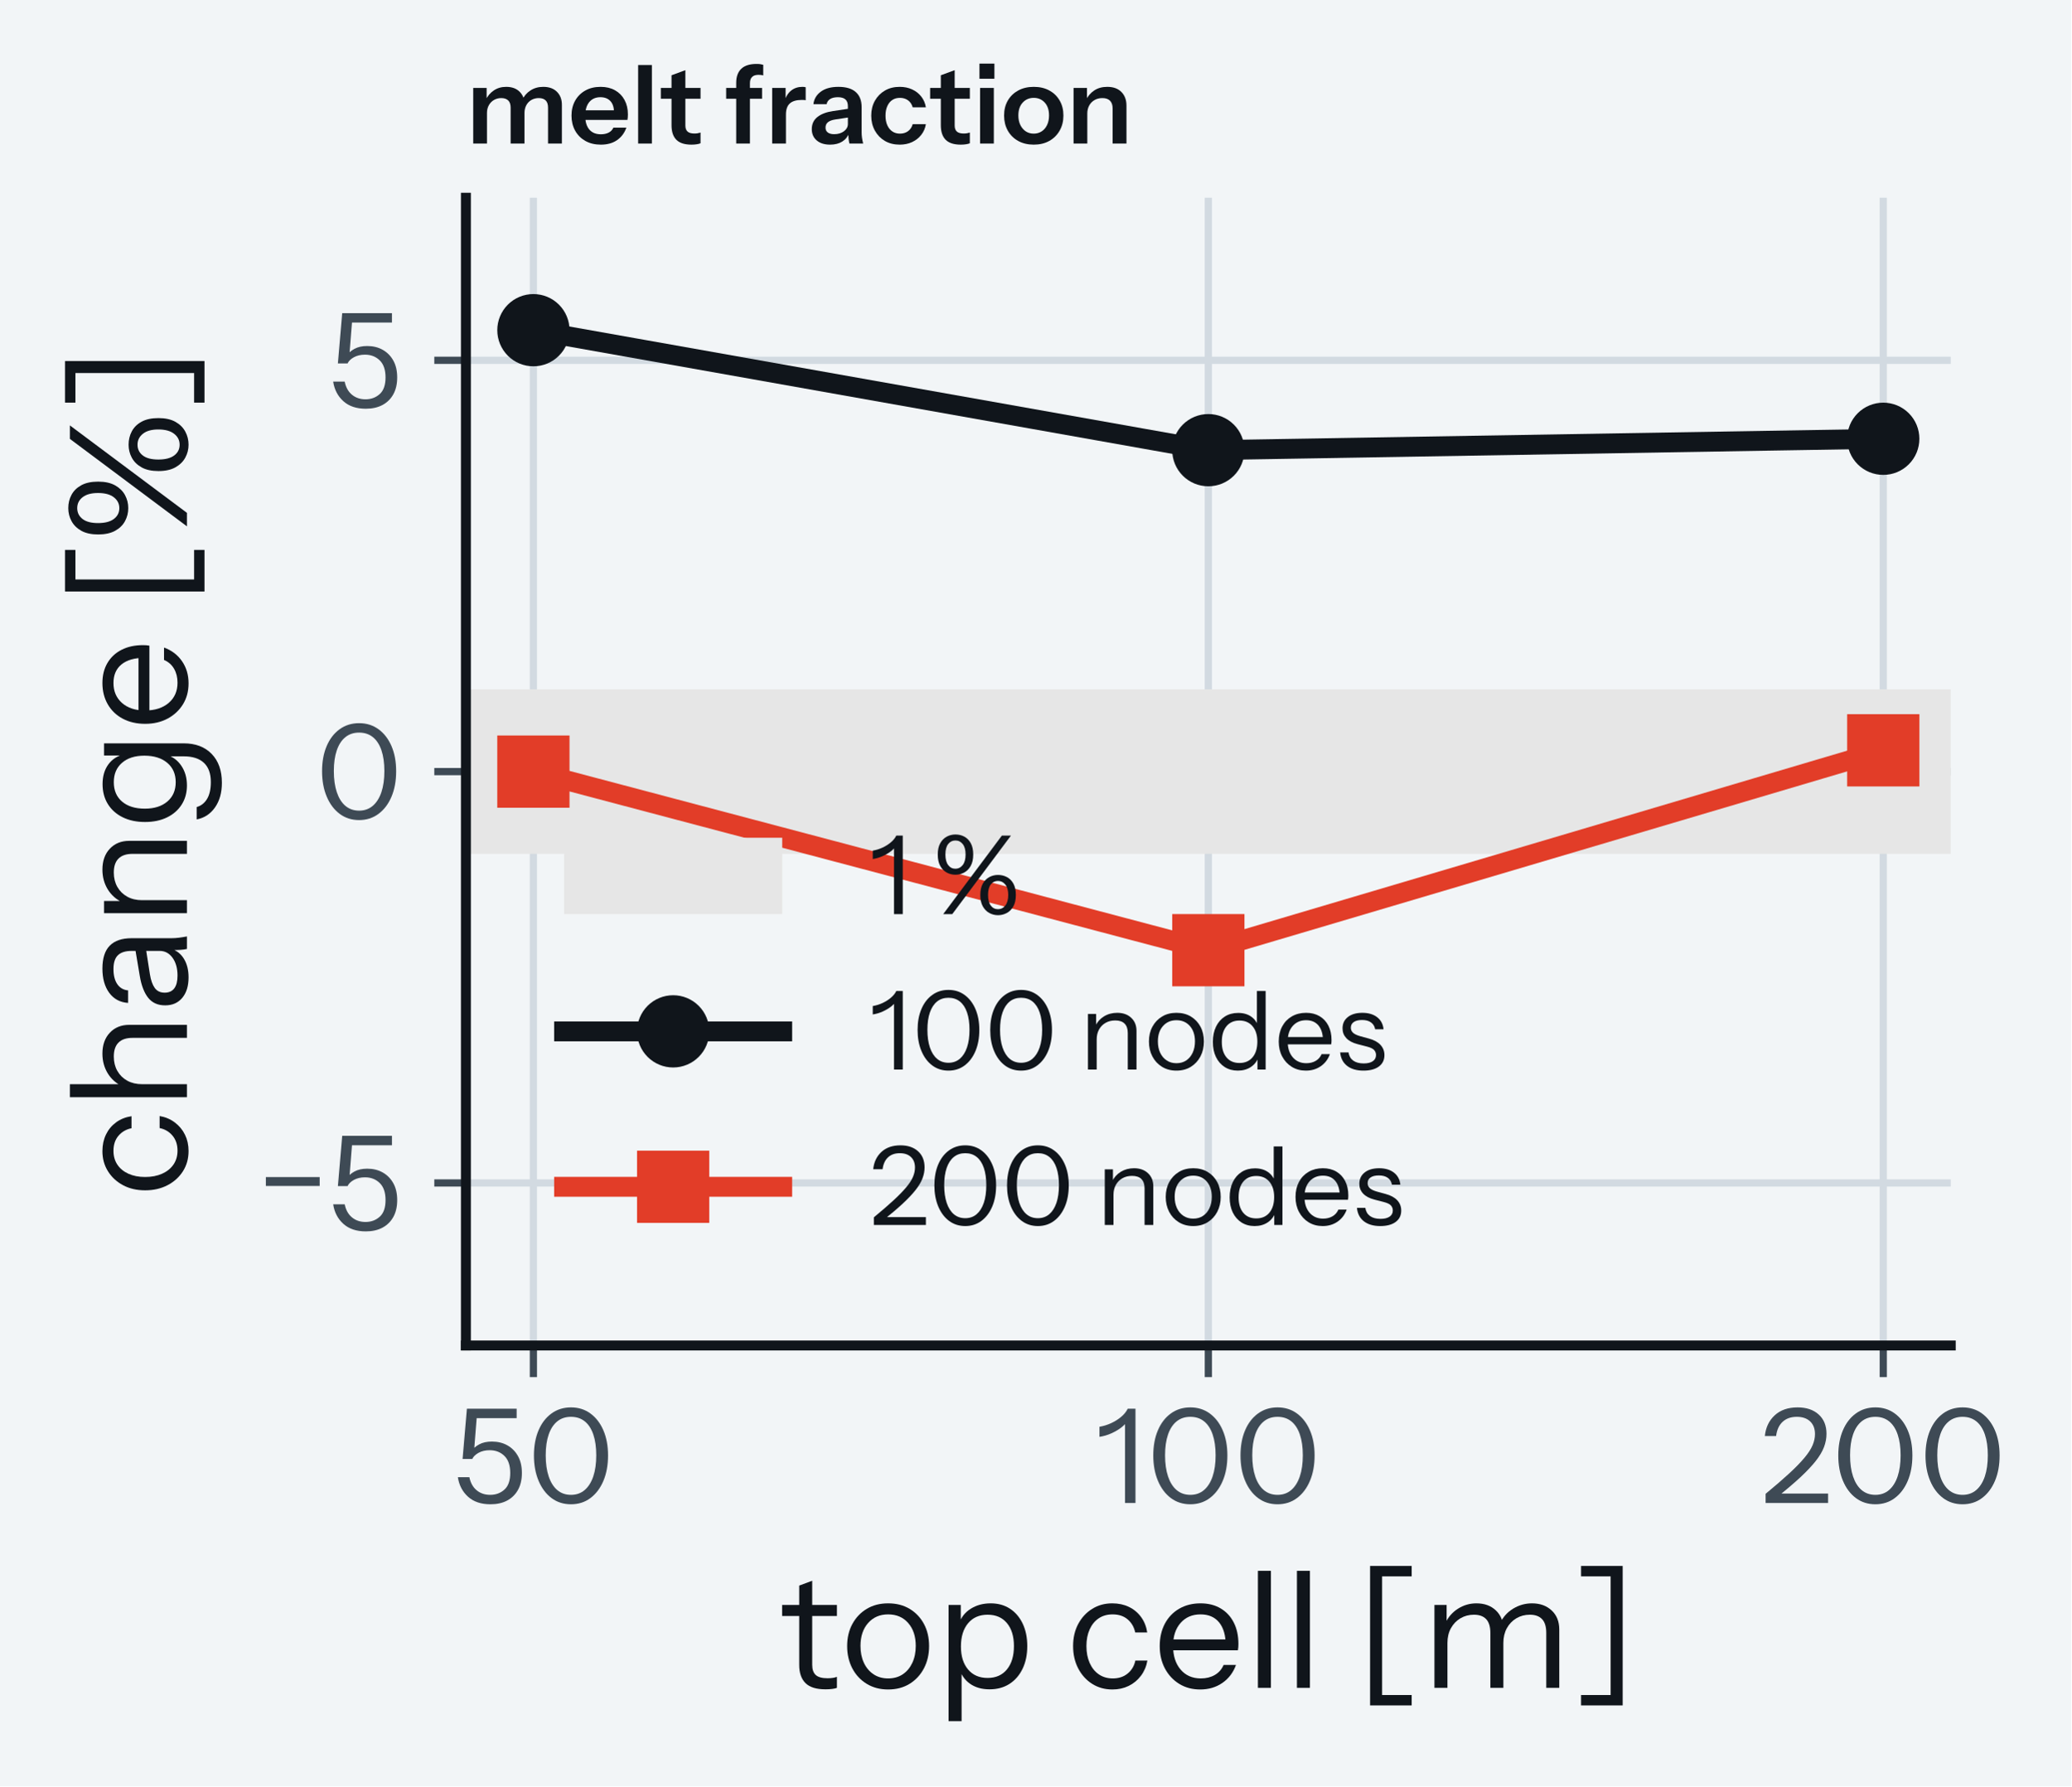
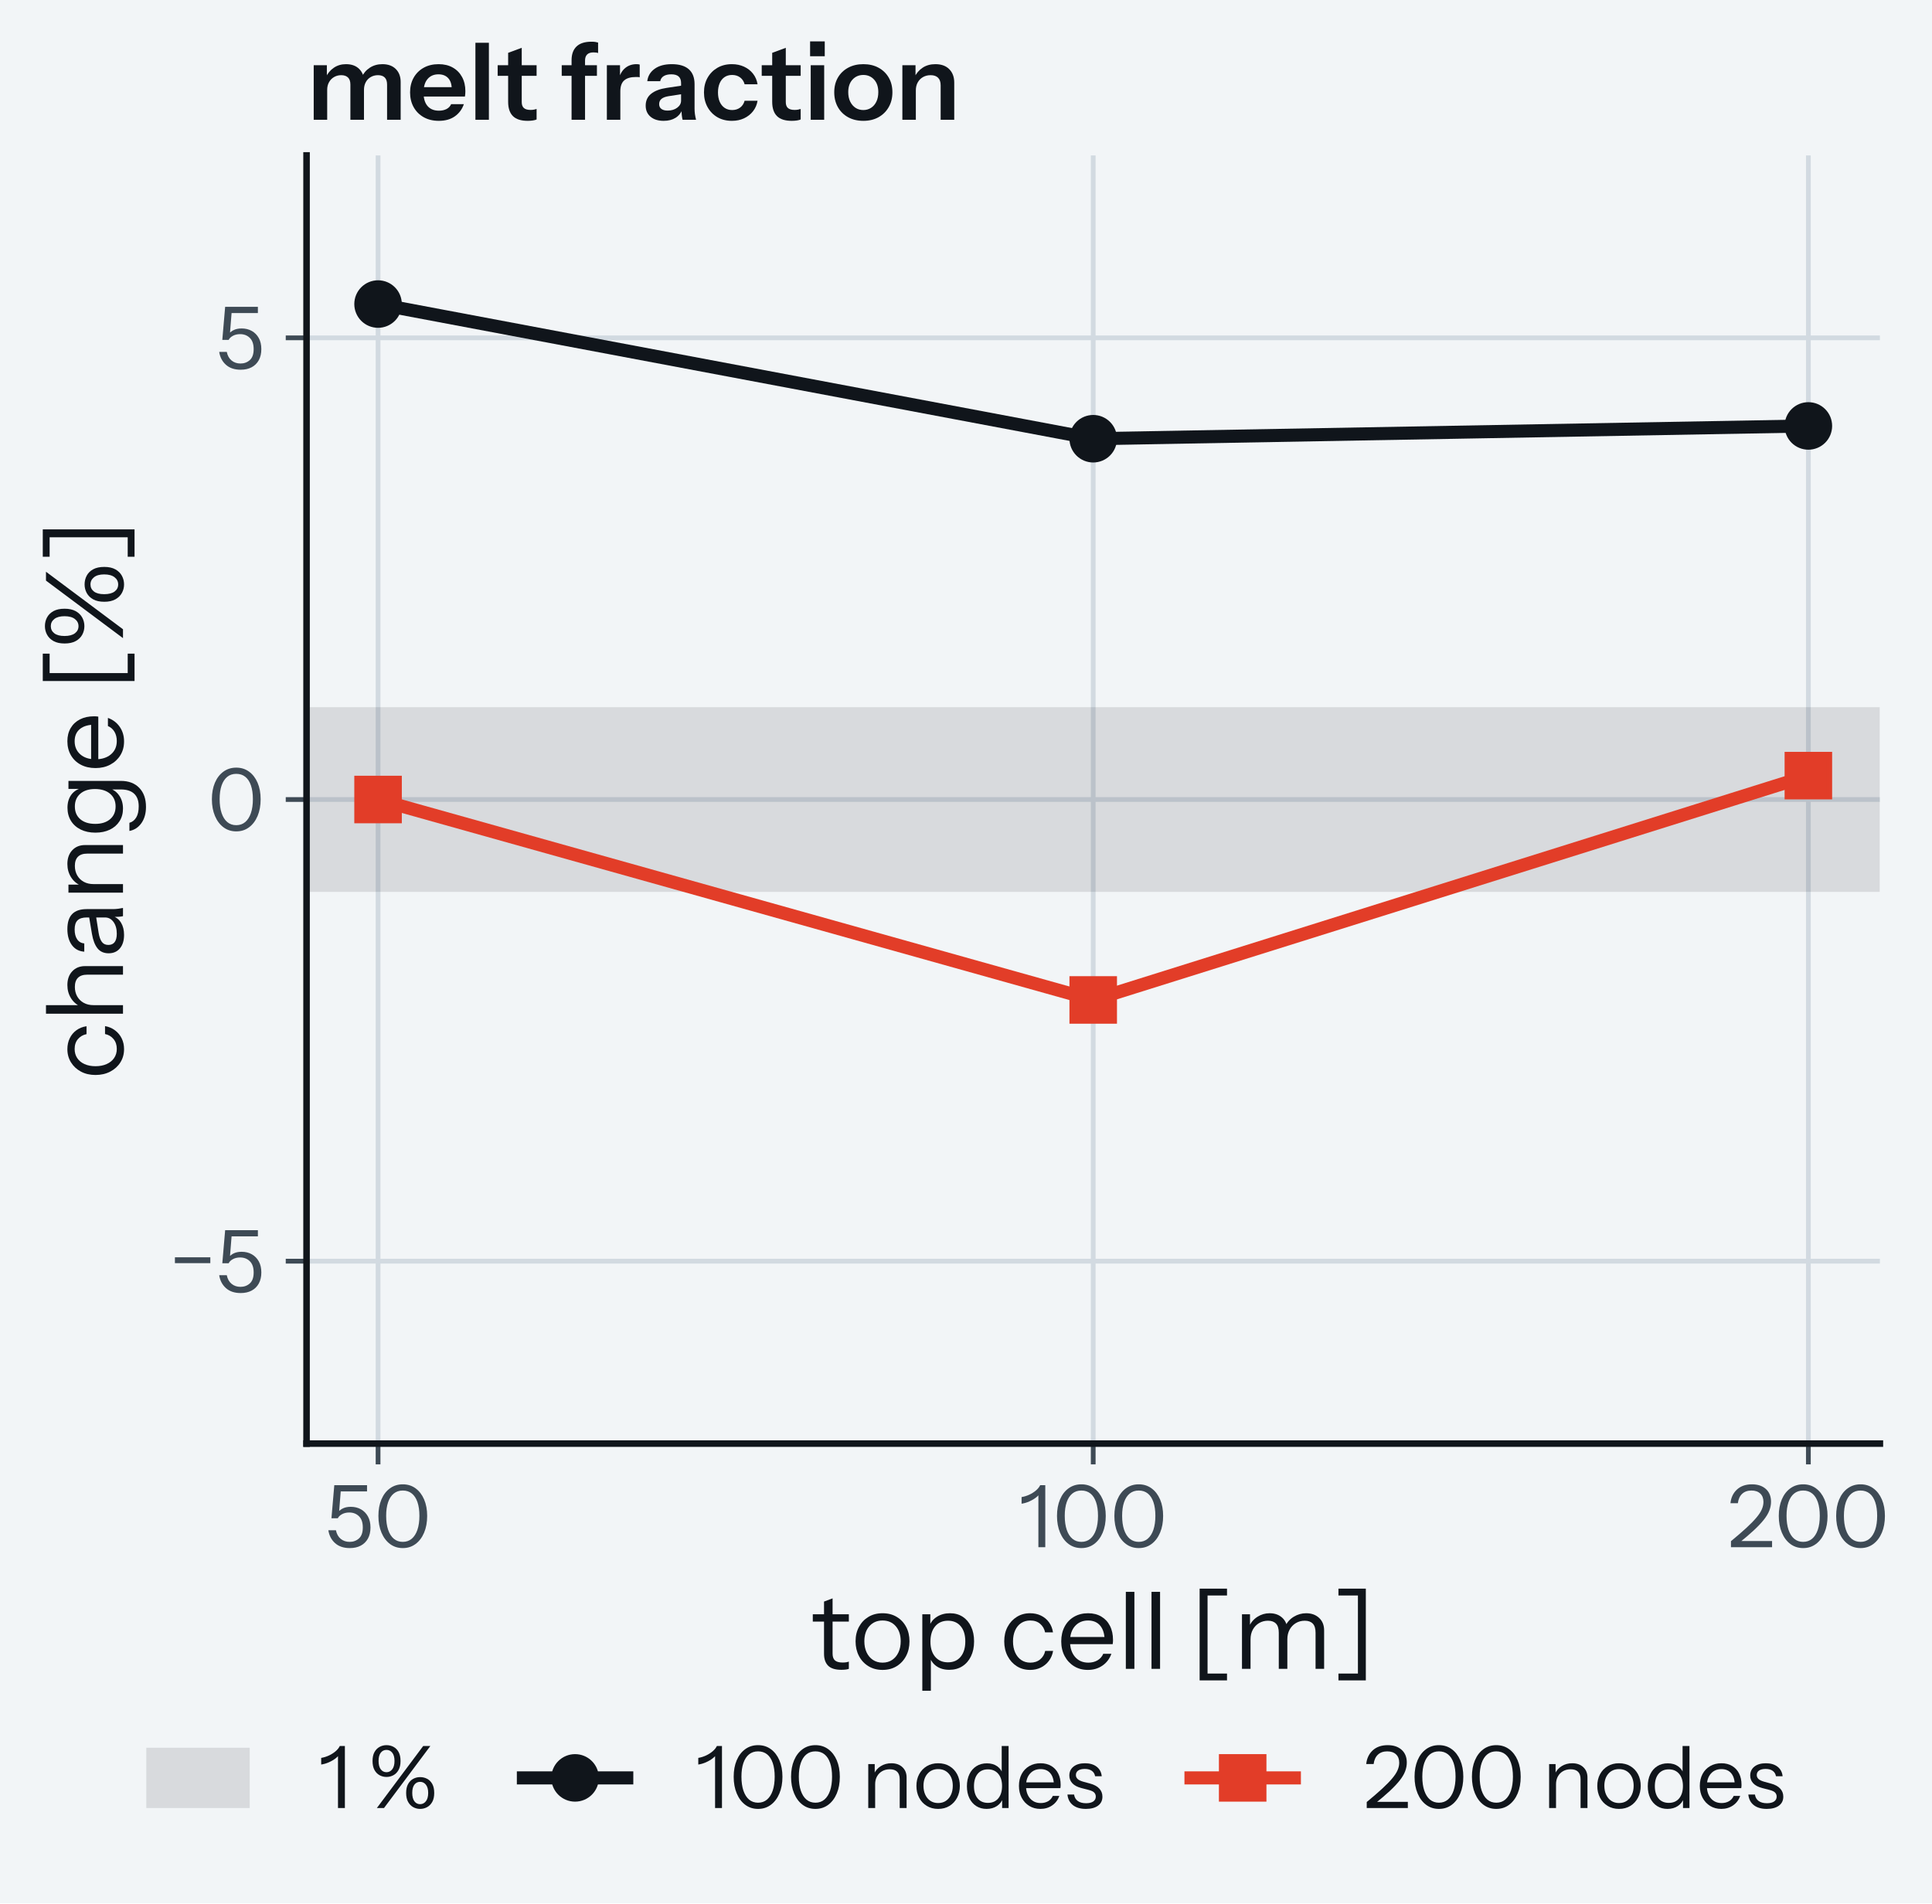
- <svg xmlns="http://www.w3.org/2000/svg" xmlns:xlink="http://www.w3.org/1999/xlink" width="229.352pt" height="197.797pt" viewBox="0 0 229.352 197.797" version="1.1">
+ <svg xmlns="http://www.w3.org/2000/svg" xmlns:xlink="http://www.w3.org/1999/xlink" width="325.161pt" height="320.35pt" viewBox="0 0 325.161 320.35" version="1.1">
  <defs>
    <style type="text/css">*{stroke-linejoin: round; stroke-linecap: butt}</style>
  </defs>
  <g id="figure_1">
    <g id="patch_1">
-       <path d="M 0 197.797  L 229.352 197.797  L 229.352 0  L 0 0  z " style="fill: #f2f5f7" />
+       <path d="M 0 320.35  L 325.161 320.35  L 325.161 0  L 0 0  z " style="fill: #f2f5f7" />
    </g>
    <g id="axes_1">
      <g id="patch_2">
-         <path d="M 51.593 148.995  L 216.019 148.995  L 216.019 21.897  L 51.593 21.897  z " style="fill: #f2f5f7" />
+         <path d="M 51.593 242.985  L 316.39 242.985  L 316.39 26.16  L 51.593 26.16  z " style="fill: #f2f5f7" />
      </g>
      <g id="matplotlib.axis_1">
        <g id="xtick_1">
          <g id="line2d_1">
-             <path d="M 208.545 148.995  L 208.545 21.897  " clip-path="url(#p6bd23b19f1)" style="fill: none; stroke: #d2dae1; stroke-width: 0.8; stroke-linecap: square" />
+             <path d="M 304.354 242.985  L 304.354 26.16  " clip-path="url(#pf2c0bc18b1)" style="fill: none; stroke: #d2dae1; stroke-width: 0.8; stroke-linecap: square" />
          </g>
          <g id="line2d_2">
            <defs>
              <path id="m2a301ba8c9" d="M 0 0  L 0 3.5  " style="stroke: #3e4a55; stroke-width: 0.8" />
            </defs>
            <g>
-               <use xlink:href="#m2a301ba8c9" x="208.545" y="148.995" style="fill: #3e4a55; stroke: #3e4a55; stroke-width: 0.8" />
+               <use xlink:href="#m2a301ba8c9" x="304.354" y="242.985" style="fill: #3e4a55; stroke: #3e4a55; stroke-width: 0.8" />
            </g>
          </g>
          <g id="text_1">
-             <g style="fill: #3e4a55" transform="translate(194.9376 166.4347) scale(0.145 -0.145)">
+             <g style="fill: #3e4a55" transform="translate(290.7467 260.425) scale(0.145 -0.145)">
              <defs>
                <path id="InstrumentSans-Regular-32" d="M 256 0  L 256 448  Q 947 1018 1411 1446  Q 1875 1875 2153 2208  Q 2432 2541 2550 2819  Q 2669 3098 2669 3366  Q 2669 3763 2432 3987  Q 2195 4211 1779 4211  Q 1350 4211 1088 3968  Q 826 3725 768 3270  L 218 3270  Q 282 3898 701 4285  Q 1120 4672 1818 4672  Q 2464 4672 2848 4326  Q 3232 3981 3232 3379  Q 3232 3053 3107 2726  Q 2982 2400 2697 2041  Q 2413 1683 1949 1251  Q 1485 819 800 275  L 678 461  L 3309 461  L 3309 0  L 256 0  z " transform="scale(0.015625)" />
                <path id="InstrumentSans-Regular-30" d="M 2131 -64  Q 1587 -64 1180 240  Q 774 544 547 1085  Q 320 1626 320 2323  Q 320 3021 544 3549  Q 768 4077 1177 4374  Q 1587 4672 2131 4672  Q 2675 4672 3081 4374  Q 3488 4077 3715 3549  Q 3942 3021 3942 2323  Q 3942 1619 3715 1081  Q 3488 544 3081 240  Q 2675 -64 2131 -64  z M 2131 397  Q 2522 397 2797 630  Q 3072 864 3219 1296  Q 3366 1728 3366 2330  Q 3366 2925 3222 3347  Q 3078 3770 2803 3990  Q 2528 4211 2131 4211  Q 1734 4211 1459 3987  Q 1184 3763 1040 3344  Q 896 2925 896 2330  Q 896 1728 1043 1293  Q 1190 858 1465 627  Q 1741 397 2131 397  z " transform="scale(0.015625)" />
              </defs>
              <use xlink:href="#InstrumentSans-Regular-32" />
              <use xlink:href="#InstrumentSans-Regular-30" transform="translate(54.49999 0)" />
              <use xlink:href="#InstrumentSans-Regular-30" transform="translate(121.1 0)" />
            </g>
          </g>
        </g>
        <g id="xtick_2">
          <g id="line2d_3">
-             <path d="M 133.806 148.995  L 133.806 21.897  " clip-path="url(#p6bd23b19f1)" style="fill: none; stroke: #d2dae1; stroke-width: 0.8; stroke-linecap: square" />
+             <path d="M 183.991 242.985  L 183.991 26.16  " clip-path="url(#pf2c0bc18b1)" style="fill: none; stroke: #d2dae1; stroke-width: 0.8; stroke-linecap: square" />
          </g>
          <g id="line2d_4">
            <g>
-               <use xlink:href="#m2a301ba8c9" x="133.806" y="148.995" style="fill: #3e4a55; stroke: #3e4a55; stroke-width: 0.8" />
+               <use xlink:href="#m2a301ba8c9" x="183.991" y="242.985" style="fill: #3e4a55; stroke: #3e4a55; stroke-width: 0.8" />
            </g>
          </g>
          <g id="text_2">
-             <g style="fill: #3e4a55" transform="translate(121.3153 166.4347) scale(0.145 -0.145)">
+             <g style="fill: #3e4a55" transform="translate(171.501 260.425) scale(0.145 -0.145)">
              <defs>
                <path id="InstrumentSans-Regular-31" d="M 1440 0  L 1440 4083  L 1574 4051  Q 1498 3878 1280 3705  Q 1062 3533 777 3405  Q 493 3277 192 3232  L 192 3725  Q 493 3776 768 3904  Q 1043 4032 1257 4214  Q 1472 4397 1574 4608  L 1952 4608  L 1952 0  L 1440 0  z " transform="scale(0.015625)" />
              </defs>
              <use xlink:href="#InstrumentSans-Regular-31" />
              <use xlink:href="#InstrumentSans-Regular-30" transform="translate(39.09999 0)" />
              <use xlink:href="#InstrumentSans-Regular-30" transform="translate(105.7 0)" />
            </g>
          </g>
        </g>
        <g id="xtick_3">
          <g id="line2d_5">
-             <path d="M 59.066 148.995  L 59.066 21.897  " clip-path="url(#p6bd23b19f1)" style="fill: none; stroke: #d2dae1; stroke-width: 0.8; stroke-linecap: square" />
+             <path d="M 63.629 242.985  L 63.629 26.16  " clip-path="url(#pf2c0bc18b1)" style="fill: none; stroke: #d2dae1; stroke-width: 0.8; stroke-linecap: square" />
          </g>
          <g id="line2d_6">
            <g>
-               <use xlink:href="#m2a301ba8c9" x="59.066" y="148.995" style="fill: #3e4a55; stroke: #3e4a55; stroke-width: 0.8" />
+               <use xlink:href="#m2a301ba8c9" x="63.629" y="242.985" style="fill: #3e4a55; stroke: #3e4a55; stroke-width: 0.8" />
            </g>
          </g>
          <g id="text_3">
-             <g style="fill: #3e4a55" transform="translate(50.07643 166.4347) scale(0.145 -0.145)">
+             <g style="fill: #3e4a55" transform="translate(54.63877 260.425) scale(0.145 -0.145)">
              <defs>
                <path id="InstrumentSans-Regular-35" d="M 1869 -64  Q 1184 -64 774 304  Q 365 672 275 1261  L 838 1261  Q 922 845 1194 621  Q 1466 397 1856 397  Q 2266 397 2550 653  Q 2835 909 2835 1466  Q 2835 2022 2550 2300  Q 2266 2579 1830 2579  Q 1517 2579 1286 2451  Q 1056 2323 979 2150  L 506 2150  L 717 4608  L 3149 4608  L 3149 4147  L 1030 4147  L 1210 4339  L 1062 2483  L 941 2528  Q 1056 2720 1312 2861  Q 1568 3002 1939 3002  Q 2368 3002 2697 2816  Q 3027 2630 3216 2288  Q 3405 1946 3405 1466  Q 3405 986 3216 643  Q 3027 301 2684 118  Q 2342 -64 1869 -64  z " transform="scale(0.015625)" />
              </defs>
              <use xlink:href="#InstrumentSans-Regular-35" />
              <use xlink:href="#InstrumentSans-Regular-30" transform="translate(57.39999 0)" />
            </g>
          </g>
        </g>
        <g id="text_4">
-           <g style="fill: #10151b" transform="translate(86.30396 186.9072) scale(0.18 -0.18)">
+           <g style="fill: #10151b" transform="translate(136.4897 280.8975) scale(0.18 -0.18)">
            <defs>
              <path id="InstrumentSans-Regular-74" d="M 1818 -58  Q 1274 -58 1027 188  Q 781 435 781 902  L 781 4026  L 1293 4218  L 1293 909  Q 1293 634 1433 506  Q 1574 378 1894 378  Q 2022 378 2115 394  Q 2208 410 2266 435  L 2266 0  Q 2202 -26 2083 -42  Q 1965 -58 1818 -58  z M 109 2829  L 109 3264  L 2266 3264  L 2266 2829  L 109 2829  z " transform="scale(0.015625)" />
              <path id="InstrumentSans-Regular-6f" d="M 1869 -64  Q 1389 -64 1024 160  Q 659 384 457 771  Q 256 1158 256 1645  Q 256 2138 461 2515  Q 666 2893 1027 3110  Q 1389 3328 1869 3328  Q 2355 3328 2716 3110  Q 3078 2893 3280 2515  Q 3482 2138 3482 1645  Q 3482 1158 3280 771  Q 3078 384 2716 160  Q 2355 -64 1869 -64  z M 1869 371  Q 2202 371 2445 534  Q 2688 698 2822 986  Q 2957 1274 2957 1651  Q 2957 2214 2659 2553  Q 2362 2893 1869 2893  Q 1382 2893 1081 2553  Q 781 2214 781 1651  Q 781 1274 915 986  Q 1050 698 1296 534  Q 1542 371 1869 371  z " transform="scale(0.015625)" />
              <path id="InstrumentSans-Regular-70" d="M 2125 -58  Q 1664 -58 1350 166  Q 1037 390 922 800  L 1024 813  L 1024 -1312  L 512 -1312  L 512 3264  L 992 3264  L 992 2502  L 922 2522  Q 1043 2899 1382 3113  Q 1722 3328 2170 3328  Q 2605 3328 2928 3117  Q 3251 2906 3430 2528  Q 3610 2150 3610 1645  Q 3610 1133 3424 749  Q 3238 365 2905 153  Q 2573 -58 2125 -58  z M 2048 390  Q 2534 390 2809 726  Q 3085 1062 3085 1645  Q 3085 2221 2809 2550  Q 2534 2880 2048 2880  Q 1562 2880 1280 2544  Q 998 2208 998 1626  Q 998 1056 1280 723  Q 1562 390 2048 390  z " transform="scale(0.015625)" />
              <path id="InstrumentSans-Regular-20" transform="scale(0.015625)" />
              <path id="InstrumentSans-Regular-63" d="M 1805 -64  Q 1357 -64 1008 157  Q 659 378 457 765  Q 256 1152 256 1645  Q 256 2138 457 2515  Q 659 2893 1008 3110  Q 1357 3328 1798 3328  Q 2163 3328 2454 3187  Q 2746 3046 2934 2787  Q 3123 2528 3174 2182  L 2701 2182  Q 2637 2496 2406 2694  Q 2176 2893 1811 2893  Q 1498 2893 1267 2739  Q 1037 2586 909 2304  Q 781 2022 781 1645  Q 781 1267 909 979  Q 1037 691 1270 531  Q 1504 371 1818 371  Q 2170 371 2406 566  Q 2643 762 2707 1075  L 3181 1075  Q 3123 736 2928 477  Q 2733 218 2445 77  Q 2157 -64 1805 -64  z " transform="scale(0.015625)" />
              <path id="InstrumentSans-Regular-65" d="M 1850 -64  Q 1382 -64 1024 157  Q 666 378 461 762  Q 256 1146 256 1645  Q 256 2144 457 2525  Q 659 2906 1024 3117  Q 1389 3328 1862 3328  Q 2317 3328 2653 3129  Q 2989 2931 3171 2572  Q 3354 2214 3354 1728  Q 3354 1664 3350 1606  Q 3347 1549 3334 1478  L 640 1478  L 640 1907  L 3021 1907  L 2854 1670  Q 2854 2259 2595 2576  Q 2336 2893 1862 2893  Q 1376 2893 1078 2557  Q 781 2221 781 1651  Q 781 1069 1078 720  Q 1376 371 1875 371  Q 2189 371 2425 508  Q 2662 646 2771 902  L 3258 902  Q 3098 454 2723 195  Q 2349 -64 1850 -64  z " transform="scale(0.015625)" />
              <path id="InstrumentSans-Regular-6c" d="M 512 0  L 512 4608  L 1024 4608  L 1024 0  L 512 0  z " transform="scale(0.015625)" />
              <path id="InstrumentSans-Regular-5b" d="M 576 -691  L 576 4800  L 2214 4800  L 2214 4390  L 1050 4390  L 1050 -282  L 2214 -282  L 2214 -691  L 576 -691  z " transform="scale(0.015625)" />
              <path id="InstrumentSans-Regular-6d" d="M 512 0  L 512 3264  L 992 3264  L 992 2496  L 1024 2496  L 1024 0  L 512 0  z M 2714 0  L 2714 2163  Q 2714 2534 2547 2707  Q 2381 2880 2067 2880  Q 1773 2880 1536 2739  Q 1299 2598 1161 2348  Q 1024 2099 1024 1766  L 941 2541  Q 1107 2906 1440 3117  Q 1773 3328 2163 3328  Q 2637 3328 2931 3049  Q 3226 2771 3226 2298  L 3226 0  L 2714 0  z M 4915 0  L 4915 2163  Q 4915 2534 4748 2707  Q 4582 2880 4269 2880  Q 3974 2880 3737 2739  Q 3501 2598 3363 2348  Q 3226 2099 3226 1766  L 3098 2541  Q 3264 2906 3609 3117  Q 3955 3328 4352 3328  Q 4826 3328 5126 3049  Q 5427 2771 5427 2298  L 5427 0  L 4915 0  z " transform="scale(0.015625)" />
              <path id="InstrumentSans-Regular-5d" d="M 2022 4800  L 2022 -691  L 384 -691  L 384 -282  L 1549 -282  L 1549 4390  L 384 4390  L 384 4800  L 2022 4800  z " transform="scale(0.015625)" />
            </defs>
            <use xlink:href="#InstrumentSans-Regular-74" />
            <use xlink:href="#InstrumentSans-Regular-6f" transform="translate(37.7 0)" />
            <use xlink:href="#InstrumentSans-Regular-70" transform="translate(96.09999 0)" />
            <use xlink:href="#InstrumentSans-Regular-20" transform="translate(156.7 0)" />
            <use xlink:href="#InstrumentSans-Regular-63" transform="translate(176.7 0)" />
            <use xlink:href="#InstrumentSans-Regular-65" transform="translate(230 0)" />
            <use xlink:href="#InstrumentSans-Regular-6c" transform="translate(286.3999 0)" />
            <use xlink:href="#InstrumentSans-Regular-6c" transform="translate(310.3999 0)" />
            <use xlink:href="#InstrumentSans-Regular-20" transform="translate(334.3999 0)" />
            <use xlink:href="#InstrumentSans-Regular-5b" transform="translate(354.3999 0)" />
            <use xlink:href="#InstrumentSans-Regular-6d" transform="translate(394.9999 0)" />
            <use xlink:href="#InstrumentSans-Regular-5d" transform="translate(487.1999 0)" />
          </g>
        </g>
      </g>
      <g id="matplotlib.axis_2">
        <g id="ytick_1">
          <g id="line2d_7">
-             <path d="M 51.593 130.996  L 216.019 130.996  " clip-path="url(#p6bd23b19f1)" style="fill: none; stroke: #d2dae1; stroke-width: 0.8; stroke-linecap: square" />
+             <path d="M 51.593 212.279  L 316.39 212.279  " clip-path="url(#pf2c0bc18b1)" style="fill: none; stroke: #d2dae1; stroke-width: 0.8; stroke-linecap: square" />
          </g>
          <g id="line2d_8">
            <defs>
              <path id="me776a80f98" d="M 0 0  L -3.5 0  " style="stroke: #3e4a55; stroke-width: 0.8" />
            </defs>
            <g>
-               <use xlink:href="#me776a80f98" x="51.593" y="130.996" style="fill: #3e4a55; stroke: #3e4a55; stroke-width: 0.8" />
+               <use xlink:href="#me776a80f98" x="51.593" y="212.279" style="fill: #3e4a55; stroke: #3e4a55; stroke-width: 0.8" />
            </g>
          </g>
          <g id="text_5">
-             <g style="fill: #3e4a55" transform="translate(28.57 136.2156) scale(0.145 -0.145)">
+             <g style="fill: #3e4a55" transform="translate(28.57 217.4992) scale(0.145 -0.145)">
              <defs>
                <path id="InstrumentSans-Regular-2212" d="M 384 2157  L 384 2592  L 3014 2592  L 3014 2157  L 384 2157  z " transform="scale(0.015625)" />
              </defs>
              <use xlink:href="#InstrumentSans-Regular-2212" />
              <use xlink:href="#InstrumentSans-Regular-35" transform="translate(53.09999 0)" />
            </g>
          </g>
        </g>
        <g id="ytick_2">
          <g id="line2d_9">
-             <path d="M 51.593 85.446  L 216.019 85.446  " clip-path="url(#p6bd23b19f1)" style="fill: none; stroke: #d2dae1; stroke-width: 0.8; stroke-linecap: square" />
+             <path d="M 51.593 134.572  L 316.39 134.572  " clip-path="url(#pf2c0bc18b1)" style="fill: none; stroke: #d2dae1; stroke-width: 0.8; stroke-linecap: square" />
          </g>
          <g id="line2d_10">
            <g>
-               <use xlink:href="#me776a80f98" x="51.593" y="85.446" style="fill: #3e4a55; stroke: #3e4a55; stroke-width: 0.8" />
+               <use xlink:href="#me776a80f98" x="51.593" y="134.572" style="fill: #3e4a55; stroke: #3e4a55; stroke-width: 0.8" />
            </g>
          </g>
          <g id="text_6">
-             <g style="fill: #3e4a55" transform="translate(34.93641 90.66561) scale(0.145 -0.145)">
+             <g style="fill: #3e4a55" transform="translate(34.93641 139.7925) scale(0.145 -0.145)">
              <use xlink:href="#InstrumentSans-Regular-30" />
            </g>
          </g>
        </g>
        <g id="ytick_3">
          <g id="line2d_11">
-             <path d="M 51.593 39.896  L 216.019 39.896  " clip-path="url(#p6bd23b19f1)" style="fill: none; stroke: #d2dae1; stroke-width: 0.8; stroke-linecap: square" />
+             <path d="M 51.593 56.866  L 316.39 56.866  " clip-path="url(#pf2c0bc18b1)" style="fill: none; stroke: #d2dae1; stroke-width: 0.8; stroke-linecap: square" />
          </g>
          <g id="line2d_12">
            <g>
-               <use xlink:href="#me776a80f98" x="51.593" y="39.896" style="fill: #3e4a55; stroke: #3e4a55; stroke-width: 0.8" />
+               <use xlink:href="#me776a80f98" x="51.593" y="56.866" style="fill: #3e4a55; stroke: #3e4a55; stroke-width: 0.8" />
            </g>
          </g>
          <g id="text_7">
-             <g style="fill: #3e4a55" transform="translate(36.26859 45.11563) scale(0.145 -0.145)">
+             <g style="fill: #3e4a55" transform="translate(36.26859 62.08585) scale(0.145 -0.145)">
              <use xlink:href="#InstrumentSans-Regular-35" />
            </g>
          </g>
        </g>
        <g id="text_8">
-           <g style="fill: #10151b" transform="translate(20.7 132.5325) rotate(-90) scale(0.18 -0.18)">
+           <g style="fill: #10151b" transform="translate(20.7 181.6594) rotate(-90) scale(0.18 -0.18)">
            <defs>
              <path id="InstrumentSans-Regular-68" d="M 512 0  L 512 4608  L 1024 4608  L 1024 0  L 512 0  z M 2848 0  L 2848 2138  Q 2848 2509 2662 2694  Q 2477 2880 2112 2880  Q 1792 2880 1545 2739  Q 1299 2598 1161 2348  Q 1024 2099 1024 1766  L 941 2541  Q 1107 2906 1449 3117  Q 1792 3328 2227 3328  Q 2739 3328 3049 3037  Q 3360 2746 3360 2272  L 3360 0  L 2848 0  z " transform="scale(0.015625)" />
              <path id="InstrumentSans-Regular-61" d="M 2515 0  Q 2490 109 2480 249  Q 2470 390 2470 608  L 2438 608  L 2438 2170  Q 2438 2541 2268 2717  Q 2099 2893 1722 2893  Q 1350 2893 1129 2742  Q 909 2592 883 2317  L 390 2317  Q 422 2790 787 3059  Q 1152 3328 1741 3328  Q 2349 3328 2643 3040  Q 2938 2752 2938 2176  L 2938 608  Q 2938 467 2957 316  Q 2976 166 3008 0  L 2515 0  z M 1395 -64  Q 890 -64 592 182  Q 294 429 294 858  Q 294 1286 588 1523  Q 883 1760 1446 1856  L 2586 2048  L 2586 1626  L 1523 1459  Q 1165 1402 979 1267  Q 794 1133 794 877  Q 794 627 963 499  Q 1133 371 1466 371  Q 1894 371 2166 566  Q 2438 762 2438 1075  L 2522 621  Q 2419 294 2121 115  Q 1824 -64 1395 -64  z " transform="scale(0.015625)" />
              <path id="InstrumentSans-Regular-6e" d="M 512 0  L 512 3264  L 992 3264  L 992 2496  L 1024 2496  L 1024 0  L 512 0  z M 2848 0  L 2848 2138  Q 2848 2509 2662 2694  Q 2477 2880 2112 2880  Q 1792 2880 1545 2739  Q 1299 2598 1161 2348  Q 1024 2099 1024 1766  L 941 2541  Q 1107 2906 1449 3117  Q 1792 3328 2227 3328  Q 2739 3328 3049 3037  Q 3360 2746 3360 2272  L 3360 0  L 2848 0  z " transform="scale(0.015625)" />
              <path id="InstrumentSans-Regular-67" d="M 1811 -1376  Q 1229 -1376 841 -1104  Q 454 -832 371 -384  L 858 -384  Q 928 -640 1174 -790  Q 1421 -941 1843 -941  Q 2342 -941 2598 -669  Q 2854 -397 2854 128  L 2854 826  L 2918 813  Q 2810 442 2483 221  Q 2157 0 1709 0  Q 1280 0 953 208  Q 627 416 448 787  Q 269 1158 269 1651  Q 269 2150 454 2528  Q 640 2906 976 3114  Q 1312 3322 1760 3322  Q 2221 3322 2531 3098  Q 2842 2874 2944 2458  L 2886 2451  L 2886 3264  L 3366 3264  L 3366 128  Q 3366 -570 2950 -973  Q 2534 -1376 1811 -1376  z M 1837 442  Q 2317 442 2598 774  Q 2880 1107 2880 1677  Q 2880 2234 2598 2557  Q 2317 2880 1837 2880  Q 1350 2880 1072 2553  Q 794 2227 794 1658  Q 794 1101 1075 771  Q 1357 442 1837 442  z " transform="scale(0.015625)" />
              <path id="InstrumentSans-Regular-25" d="M 544 0  L 3987 4608  L 4518 4608  L 1075 0  L 544 0  z M 3757 -64  Q 3488 -64 3251 64  Q 3014 192 2867 454  Q 2720 717 2720 1120  Q 2720 1523 2864 1782  Q 3008 2042 3245 2170  Q 3482 2298 3757 2298  Q 4045 2298 4285 2170  Q 4525 2042 4665 1782  Q 4806 1523 4806 1120  Q 4806 717 4659 454  Q 4512 192 4272 64  Q 4032 -64 3757 -64  z M 3757 288  Q 4019 288 4188 505  Q 4358 723 4358 1126  Q 4358 1523 4188 1734  Q 4019 1946 3757 1946  Q 3494 1946 3334 1738  Q 3174 1530 3174 1126  Q 3174 717 3334 502  Q 3494 288 3757 288  z M 1261 2310  Q 986 2310 749 2438  Q 512 2566 368 2828  Q 224 3091 224 3494  Q 224 3898 368 4157  Q 512 4416 749 4544  Q 986 4672 1261 4672  Q 1549 4672 1785 4544  Q 2022 4416 2163 4157  Q 2304 3898 2304 3494  Q 2304 3091 2157 2828  Q 2010 2566 1773 2438  Q 1536 2310 1261 2310  z M 1261 2662  Q 1517 2662 1686 2876  Q 1856 3091 1856 3501  Q 1856 3898 1689 4109  Q 1523 4320 1261 4320  Q 998 4320 835 4112  Q 672 3904 672 3501  Q 672 3091 835 2876  Q 998 2662 1261 2662  z " transform="scale(0.015625)" />
            </defs>
            <use xlink:href="#InstrumentSans-Regular-63" />
            <use xlink:href="#InstrumentSans-Regular-68" transform="translate(53.29999 0)" />
            <use xlink:href="#InstrumentSans-Regular-61" transform="translate(113.2 0)" />
            <use xlink:href="#InstrumentSans-Regular-6e" transform="translate(166.5 0)" />
            <use xlink:href="#InstrumentSans-Regular-67" transform="translate(226.4 0)" />
            <use xlink:href="#InstrumentSans-Regular-65" transform="translate(287 0)" />
            <use xlink:href="#InstrumentSans-Regular-20" transform="translate(343.3999 0)" />
            <use xlink:href="#InstrumentSans-Regular-5b" transform="translate(363.3999 0)" />
            <use xlink:href="#InstrumentSans-Regular-25" transform="translate(403.9999 0)" />
            <use xlink:href="#InstrumentSans-Regular-5d" transform="translate(482.5999 0)" />
          </g>
        </g>
      </g>
      <g id="patch_3">
-         <path d="M 51.593 94.556  L 216.019 94.556  L 216.019 76.336  L 51.593 76.336  z " clip-path="url(#p6bd23b19f1)" style="fill: #e6e6e6" />
+         <path d="M 51.593 150.114  L 316.39 150.114  L 316.39 119.031  L 51.593 119.031  z " clip-path="url(#pf2c0bc18b1)" style="fill: #10151b; opacity: 0.12" />
      </g>
      <g id="line2d_13">
-         <path d="M 208.545 48.587  L 133.806 49.849  L 59.066 36.562  " clip-path="url(#p6bd23b19f1)" style="fill: none; stroke: #10151b; stroke-width: 2.2; stroke-linecap: square" />
+         <path d="M 304.354 71.693  L 183.991 73.845  L 63.629 51.178  " clip-path="url(#pf2c0bc18b1)" style="fill: none; stroke: #10151b; stroke-width: 2.2; stroke-linecap: square" />
        <defs>
          <path id="m4e214ecc18" d="M 0 3.5  C 0.928 3.5 1.819 3.131 2.475 2.475  C 3.131 1.819 3.5 0.928 3.5 0  C 3.5 -0.928 3.131 -1.819 2.475 -2.475  C 1.819 -3.131 0.928 -3.5 0 -3.5  C -0.928 -3.5 -1.819 -3.131 -2.475 -2.475  C -3.131 -1.819 -3.5 -0.928 -3.5 0  C -3.5 0.928 -3.131 1.819 -2.475 2.475  C -1.819 3.131 -0.928 3.5 0 3.5  z " style="stroke: #10151b" />
        </defs>
-         <g clip-path="url(#p6bd23b19f1)">
-           <use xlink:href="#m4e214ecc18" x="208.545" y="48.587" style="fill: #10151b; stroke: #10151b" />
-           <use xlink:href="#m4e214ecc18" x="133.806" y="49.849" style="fill: #10151b; stroke: #10151b" />
-           <use xlink:href="#m4e214ecc18" x="59.066" y="36.562" style="fill: #10151b; stroke: #10151b" />
+         <g clip-path="url(#pf2c0bc18b1)">
+           <use xlink:href="#m4e214ecc18" x="304.354" y="71.693" style="fill: #10151b; stroke: #10151b" />
+           <use xlink:href="#m4e214ecc18" x="183.991" y="73.845" style="fill: #10151b; stroke: #10151b" />
+           <use xlink:href="#m4e214ecc18" x="63.629" y="51.178" style="fill: #10151b; stroke: #10151b" />
        </g>
      </g>
      <g id="line2d_14">
-         <path d="M 208.545 83.087  L 133.806 105.221  L 59.066 85.446  " clip-path="url(#p6bd23b19f1)" style="fill: none; stroke: #e23d28; stroke-width: 2.2; stroke-linecap: square" />
+         <path d="M 304.354 130.55  L 183.991 168.309  L 63.629 134.572  " clip-path="url(#pf2c0bc18b1)" style="fill: none; stroke: #e23d28; stroke-width: 2.2; stroke-linecap: square" />
        <defs>
          <path id="mf7014047b5" d="M -3.5 3.5  L 3.5 3.5  L 3.5 -3.5  L -3.5 -3.5  z " style="stroke: #e23d28; stroke-linejoin: miter" />
        </defs>
-         <g clip-path="url(#p6bd23b19f1)">
-           <use xlink:href="#mf7014047b5" x="208.545" y="83.087" style="fill: #e23d28; stroke: #e23d28; stroke-linejoin: miter" />
-           <use xlink:href="#mf7014047b5" x="133.806" y="105.221" style="fill: #e23d28; stroke: #e23d28; stroke-linejoin: miter" />
-           <use xlink:href="#mf7014047b5" x="59.066" y="85.446" style="fill: #e23d28; stroke: #e23d28; stroke-linejoin: miter" />
+         <g clip-path="url(#pf2c0bc18b1)">
+           <use xlink:href="#mf7014047b5" x="304.354" y="130.55" style="fill: #e23d28; stroke: #e23d28; stroke-linejoin: miter" />
+           <use xlink:href="#mf7014047b5" x="183.991" y="168.309" style="fill: #e23d28; stroke: #e23d28; stroke-linejoin: miter" />
+           <use xlink:href="#mf7014047b5" x="63.629" y="134.572" style="fill: #e23d28; stroke: #e23d28; stroke-linejoin: miter" />
        </g>
      </g>
      <g id="patch_4">
-         <path d="M 51.593 148.995  L 51.593 21.897  " style="fill: none; stroke: #10151b; stroke-width: 1.1; stroke-linejoin: miter; stroke-linecap: square" />
+         <path d="M 51.593 242.985  L 51.593 26.16  " style="fill: none; stroke: #10151b; stroke-width: 1.1; stroke-linejoin: miter; stroke-linecap: square" />
      </g>
      <g id="patch_5">
-         <path d="M 51.593 148.995  L 216.019 148.995  " style="fill: none; stroke: #10151b; stroke-width: 1.1; stroke-linejoin: miter; stroke-linecap: square" />
+         <path d="M 51.593 242.985  L 316.39 242.985  " style="fill: none; stroke: #10151b; stroke-width: 1.1; stroke-linejoin: miter; stroke-linecap: square" />
      </g>
      <g id="text_9">
-         <g style="fill: #10151b" transform="translate(51.5925 15.89652) scale(0.120785 -0.120785)">
+         <g style="fill: #10151b" transform="translate(51.5925 20.16) scale(0.18 -0.18)">
          <defs>
            <path id="InstrumentSans-SemiBold-6d" d="M 429 0  L 429 3264  L 1216 3264  L 1216 2496  L 1235 2496  L 1235 0  L 429 0  z M 2624 0  L 2624 2106  Q 2624 2394 2480 2531  Q 2336 2669 2074 2669  Q 1843 2669 1651 2560  Q 1459 2451 1347 2252  Q 1235 2054 1235 1792  L 1152 2541  Q 1318 2899 1632 3113  Q 1946 3328 2362 3328  Q 2861 3328 3149 3043  Q 3437 2758 3437 2310  L 3437 0  L 2624 0  z M 4819 0  L 4819 2106  Q 4819 2394 4678 2531  Q 4538 2669 4275 2669  Q 4038 2669 3846 2560  Q 3654 2451 3545 2252  Q 3437 2054 3437 1792  L 3296 2541  Q 3456 2899 3782 3113  Q 4109 3328 4538 3328  Q 5050 3328 5341 3037  Q 5632 2746 5632 2266  L 5632 0  L 4819 0  z " transform="scale(0.015625)" />
            <path id="InstrumentSans-SemiBold-65" d="M 1894 -64  Q 1376 -64 989 153  Q 602 371 387 755  Q 173 1139 173 1638  Q 173 2138 387 2518  Q 602 2899 986 3113  Q 1370 3328 1882 3328  Q 2368 3328 2726 3126  Q 3085 2925 3283 2560  Q 3482 2195 3482 1709  Q 3482 1619 3475 1542  Q 3469 1466 3456 1389  L 672 1389  L 672 1952  L 2835 1952  L 2669 1798  Q 2669 2259 2457 2489  Q 2246 2720 1869 2720  Q 1459 2720 1219 2438  Q 979 2157 979 1626  Q 979 1101 1219 822  Q 1459 544 1901 544  Q 2157 544 2349 640  Q 2541 736 2630 934  L 3392 934  Q 3232 474 2851 205  Q 2470 -64 1894 -64  z " transform="scale(0.015625)" />
            <path id="InstrumentSans-SemiBold-6c" d="M 429 0  L 429 4608  L 1235 4608  L 1235 0  L 429 0  z " transform="scale(0.015625)" />
            <path id="InstrumentSans-SemiBold-74" d="M 1894 -64  Q 1293 -64 1008 221  Q 723 506 723 1075  L 723 4006  L 1536 4307  L 1536 1056  Q 1536 819 1664 704  Q 1792 589 2067 589  Q 2176 589 2262 605  Q 2349 621 2426 646  L 2426 19  Q 2349 -19 2208 -41  Q 2067 -64 1894 -64  z M 96 2630  L 96 3264  L 2426 3264  L 2426 2630  L 96 2630  z " transform="scale(0.015625)" />
            <path id="InstrumentSans-SemiBold-20" transform="scale(0.015625)" />
            <path id="InstrumentSans-SemiBold-66" d="M 685 0  L 685 3565  Q 685 4102 982 4387  Q 1280 4672 1875 4672  Q 2010 4672 2099 4659  Q 2189 4646 2272 4621  L 2272 3994  Q 2227 4013 2156 4022  Q 2086 4032 1997 4032  Q 1741 4032 1616 3907  Q 1491 3782 1491 3546  L 1491 0  L 685 0  z M 96 2630  L 96 3264  L 2202 3264  L 2202 2630  L 96 2630  z " transform="scale(0.015625)" />
            <path id="InstrumentSans-SemiBold-72" d="M 429 0  L 429 3264  L 1216 3264  L 1216 2477  L 1235 2477  L 1235 0  L 429 0  z M 1235 1702  L 1152 2477  Q 1267 2893 1542 3110  Q 1818 3328 2202 3328  Q 2336 3328 2394 3302  L 2394 2541  Q 2362 2554 2304 2557  Q 2246 2560 2163 2560  Q 1696 2560 1465 2355  Q 1235 2150 1235 1702  z " transform="scale(0.015625)" />
            <path id="InstrumentSans-SemiBold-61" d="M 2464 0  Q 2432 128 2416 281  Q 2400 435 2400 653  L 2374 653  L 2374 2202  Q 2374 2458 2230 2589  Q 2086 2720 1792 2720  Q 1504 2720 1334 2614  Q 1165 2509 1126 2310  L 352 2310  Q 403 2765 787 3046  Q 1171 3328 1818 3328  Q 2490 3328 2835 3024  Q 3181 2720 3181 2131  L 3181 653  Q 3181 499 3203 339  Q 3226 179 3270 0  L 2464 0  z M 1331 -64  Q 838 -64 547 182  Q 256 429 256 845  Q 256 1293 582 1555  Q 909 1818 1504 1907  L 2522 2061  L 2522 1549  L 1638 1414  Q 1350 1370 1206 1254  Q 1062 1139 1062 934  Q 1062 749 1196 649  Q 1331 550 1568 550  Q 1914 550 2144 723  Q 2374 896 2374 1146  L 2464 653  Q 2336 301 2045 118  Q 1754 -64 1331 -64  z " transform="scale(0.015625)" />
            <path id="InstrumentSans-SemiBold-63" d="M 1843 -64  Q 1350 -64 976 153  Q 602 371 387 758  Q 173 1146 173 1638  Q 173 2131 387 2512  Q 602 2893 976 3110  Q 1350 3328 1843 3328  Q 2246 3328 2572 3177  Q 2899 3027 3110 2755  Q 3322 2483 3379 2125  L 2605 2125  Q 2534 2387 2336 2534  Q 2138 2682 1856 2682  Q 1594 2682 1405 2554  Q 1216 2426 1113 2189  Q 1011 1952 1011 1638  Q 1011 1318 1113 1081  Q 1216 845 1408 713  Q 1600 582 1856 582  Q 2138 582 2336 729  Q 2534 877 2605 1139  L 3379 1139  Q 3322 781 3107 509  Q 2893 237 2569 86  Q 2246 -64 1843 -64  z " transform="scale(0.015625)" />
            <path id="InstrumentSans-SemiBold-69" d="M 429 0  L 429 3264  L 1235 3264  L 1235 0  L 429 0  z M 392 3802  L 392 4691  L 1269 4691  L 1269 3802  L 392 3802  z " transform="scale(0.015625)" />
            <path id="InstrumentSans-SemiBold-6f" d="M 1914 -64  Q 1395 -64 1001 153  Q 608 371 390 758  Q 173 1146 173 1645  Q 173 2144 390 2521  Q 608 2899 1001 3113  Q 1395 3328 1914 3328  Q 2438 3328 2828 3113  Q 3219 2899 3436 2521  Q 3654 2144 3654 1645  Q 3654 1146 3433 758  Q 3213 371 2822 153  Q 2432 -64 1914 -64  z M 1914 582  Q 2170 582 2374 713  Q 2579 845 2694 1085  Q 2810 1325 2810 1651  Q 2810 2131 2557 2406  Q 2304 2682 1914 2682  Q 1523 2682 1267 2406  Q 1011 2131 1011 1651  Q 1011 1325 1129 1085  Q 1248 845 1449 713  Q 1651 582 1914 582  z " transform="scale(0.015625)" />
            <path id="InstrumentSans-SemiBold-6e" d="M 429 0  L 429 3264  L 1216 3264  L 1216 2496  L 1235 2496  L 1235 0  L 429 0  z M 2720 0  L 2720 2061  Q 2720 2362 2566 2515  Q 2413 2669 2118 2669  Q 1862 2669 1660 2553  Q 1459 2438 1347 2233  Q 1235 2029 1235 1760  L 1152 2541  Q 1318 2899 1638 3113  Q 1958 3328 2406 3328  Q 2938 3328 3235 3027  Q 3533 2726 3533 2227  L 3533 0  L 2720 0  z " transform="scale(0.015625)" />
          </defs>
          <use xlink:href="#InstrumentSans-SemiBold-6d" />
          <use xlink:href="#InstrumentSans-SemiBold-65" transform="translate(94.09999 0)" />
          <use xlink:href="#InstrumentSans-SemiBold-6c" transform="translate(151.2 0)" />
          <use xlink:href="#InstrumentSans-SemiBold-74" transform="translate(177.2 0)" />
          <use xlink:href="#InstrumentSans-SemiBold-20" transform="translate(217.8 0)" />
          <use xlink:href="#InstrumentSans-SemiBold-66" transform="translate(237.0999 0)" />
          <use xlink:href="#InstrumentSans-SemiBold-72" transform="translate(274.0999 0)" />
          <use xlink:href="#InstrumentSans-SemiBold-61" transform="translate(313.0999 0)" />
          <use xlink:href="#InstrumentSans-SemiBold-63" transform="translate(368.8999 0)" />
          <use xlink:href="#InstrumentSans-SemiBold-74" transform="translate(424.0999 0)" />
          <use xlink:href="#InstrumentSans-SemiBold-69" transform="translate(464.6999 0)" />
          <use xlink:href="#InstrumentSans-SemiBold-6f" transform="translate(490.6999 0)" />
          <use xlink:href="#InstrumentSans-SemiBold-6e" transform="translate(550.3999 0)" />
        </g>
      </g>
-       <g id="legend_1">
-         <g id="patch_6">
-           <path d="M 62.463 101.224  L 86.62 101.224  L 86.62 92.769  L 62.463 92.769  z " style="fill: #e6e6e6" />
-         </g>
-         <g id="text_10">
-           <g style="fill: #10151b" transform="translate(96.28295 101.2242) scale(0.120785 -0.120785)">
-             <use xlink:href="#InstrumentSans-Regular-31" />
-             <use xlink:href="#InstrumentSans-Regular-20" transform="translate(39.09999 0)" />
-             <use xlink:href="#InstrumentSans-Regular-25" transform="translate(59.09998 0)" />
-           </g>
-         </g>
-         <g id="line2d_15">
-           <path d="M 62.463 114.209  L 74.542 114.209  L 86.62 114.209  " style="fill: none; stroke: #10151b; stroke-width: 2.2; stroke-linecap: square" />
-           <g>
-             <use xlink:href="#m4e214ecc18" x="74.542" y="114.209" style="fill: #10151b; stroke: #10151b" />
-           </g>
-         </g>
-         <g id="text_11">
-           <g style="fill: #10151b" transform="translate(96.28295 118.4361) scale(0.120785 -0.120785)">
-             <defs>
-               <path id="InstrumentSans-Regular-64" d="M 2886 0  L 2886 762  L 2950 742  Q 2829 371 2505 153  Q 2182 -64 1734 -64  Q 1293 -64 963 147  Q 634 358 451 736  Q 269 1114 269 1619  Q 269 2131 454 2515  Q 640 2899 973 3110  Q 1306 3322 1754 3322  Q 2214 3322 2528 3098  Q 2842 2874 2957 2464  L 2854 2451  L 2854 4608  L 3366 4608  L 3366 0  L 2886 0  z M 1830 384  Q 2323 384 2601 720  Q 2880 1056 2880 1638  Q 2880 2208 2598 2541  Q 2317 2874 1830 2874  Q 1344 2874 1069 2541  Q 794 2208 794 1619  Q 794 1043 1069 713  Q 1344 384 1830 384  z " transform="scale(0.015625)" />
-               <path id="InstrumentSans-Regular-73" d="M 1619 -64  Q 1018 -64 659 214  Q 301 493 250 1005  L 742 1005  Q 787 691 1017 524  Q 1248 358 1632 358  Q 1971 358 2163 486  Q 2355 614 2355 851  Q 2355 1018 2246 1142  Q 2138 1267 1811 1350  L 1286 1485  Q 838 1600 614 1840  Q 390 2080 390 2413  Q 390 2835 704 3081  Q 1018 3328 1555 3328  Q 2086 3328 2419 3072  Q 2752 2816 2797 2362  L 2304 2362  Q 2259 2624 2060 2765  Q 1862 2906 1536 2906  Q 1222 2906 1049 2787  Q 877 2669 877 2451  Q 877 2285 1001 2163  Q 1126 2042 1421 1958  L 1933 1818  Q 2387 1696 2617 1446  Q 2848 1197 2848 845  Q 2848 416 2521 176  Q 2195 -64 1619 -64  z " transform="scale(0.015625)" />
-             </defs>
-             <use xlink:href="#InstrumentSans-Regular-31" />
-             <use xlink:href="#InstrumentSans-Regular-30" transform="translate(39.09999 0)" />
-             <use xlink:href="#InstrumentSans-Regular-30" transform="translate(105.7 0)" />
-             <use xlink:href="#InstrumentSans-Regular-20" transform="translate(172.3 0)" />
-             <use xlink:href="#InstrumentSans-Regular-6e" transform="translate(192.3 0)" />
-             <use xlink:href="#InstrumentSans-Regular-6f" transform="translate(252.2 0)" />
-             <use xlink:href="#InstrumentSans-Regular-64" transform="translate(310.5999 0)" />
-             <use xlink:href="#InstrumentSans-Regular-65" transform="translate(371.1999 0)" />
-             <use xlink:href="#InstrumentSans-Regular-73" transform="translate(427.5999 0)" />
-           </g>
-         </g>
-         <g id="line2d_16">
-           <path d="M 62.463 131.42  L 74.542 131.42  L 86.62 131.42  " style="fill: none; stroke: #e23d28; stroke-width: 2.2; stroke-linecap: square" />
-           <g>
-             <use xlink:href="#mf7014047b5" x="74.542" y="131.42" style="fill: #e23d28; stroke: #e23d28; stroke-linejoin: miter" />
-           </g>
-         </g>
-         <g id="text_12">
-           <g style="fill: #10151b" transform="translate(96.28295 135.648) scale(0.120785 -0.120785)">
-             <use xlink:href="#InstrumentSans-Regular-32" />
-             <use xlink:href="#InstrumentSans-Regular-30" transform="translate(54.49999 0)" />
-             <use xlink:href="#InstrumentSans-Regular-30" transform="translate(121.1 0)" />
-             <use xlink:href="#InstrumentSans-Regular-20" transform="translate(187.7 0)" />
-             <use xlink:href="#InstrumentSans-Regular-6e" transform="translate(207.7 0)" />
-             <use xlink:href="#InstrumentSans-Regular-6f" transform="translate(267.5999 0)" />
-             <use xlink:href="#InstrumentSans-Regular-64" transform="translate(325.9999 0)" />
-             <use xlink:href="#InstrumentSans-Regular-65" transform="translate(386.5999 0)" />
-             <use xlink:href="#InstrumentSans-Regular-73" transform="translate(442.9999 0)" />
-           </g>
+     </g>
+     <g id="legend_1">
+       <g id="patch_6">
+         <path d="M 24.622 304.327  L 42.022 304.327  L 42.022 294.178  L 24.622 294.178  z " style="fill: #10151b; opacity: 0.12" />
+       </g>
+       <g id="text_10">
+         <g style="fill: #10151b" transform="translate(53.62227 304.3275) scale(0.145 -0.145)">
+           <use xlink:href="#InstrumentSans-Regular-31" />
+           <use xlink:href="#InstrumentSans-Regular-20" transform="translate(39.09999 0)" />
+           <use xlink:href="#InstrumentSans-Regular-25" transform="translate(59.09998 0)" />
+         </g>
+       </g>
+       <g id="line2d_15">
+         <path d="M 88.087 299.252  L 96.787 299.252  L 105.487 299.252  " style="fill: none; stroke: #10151b; stroke-width: 2.2; stroke-linecap: square" />
+         <g>
+           <use xlink:href="#m4e214ecc18" x="96.787" y="299.252" style="fill: #10151b; stroke: #10151b" />
+         </g>
+       </g>
+       <g id="text_11">
+         <g style="fill: #10151b" transform="translate(117.087 304.3275) scale(0.145 -0.145)">
+           <defs>
+             <path id="InstrumentSans-Regular-64" d="M 2886 0  L 2886 762  L 2950 742  Q 2829 371 2505 153  Q 2182 -64 1734 -64  Q 1293 -64 963 147  Q 634 358 451 736  Q 269 1114 269 1619  Q 269 2131 454 2515  Q 640 2899 973 3110  Q 1306 3322 1754 3322  Q 2214 3322 2528 3098  Q 2842 2874 2957 2464  L 2854 2451  L 2854 4608  L 3366 4608  L 3366 0  L 2886 0  z M 1830 384  Q 2323 384 2601 720  Q 2880 1056 2880 1638  Q 2880 2208 2598 2541  Q 2317 2874 1830 2874  Q 1344 2874 1069 2541  Q 794 2208 794 1619  Q 794 1043 1069 713  Q 1344 384 1830 384  z " transform="scale(0.015625)" />
+             <path id="InstrumentSans-Regular-73" d="M 1619 -64  Q 1018 -64 659 214  Q 301 493 250 1005  L 742 1005  Q 787 691 1017 524  Q 1248 358 1632 358  Q 1971 358 2163 486  Q 2355 614 2355 851  Q 2355 1018 2246 1142  Q 2138 1267 1811 1350  L 1286 1485  Q 838 1600 614 1840  Q 390 2080 390 2413  Q 390 2835 704 3081  Q 1018 3328 1555 3328  Q 2086 3328 2419 3072  Q 2752 2816 2797 2362  L 2304 2362  Q 2259 2624 2060 2765  Q 1862 2906 1536 2906  Q 1222 2906 1049 2787  Q 877 2669 877 2451  Q 877 2285 1001 2163  Q 1126 2042 1421 1958  L 1933 1818  Q 2387 1696 2617 1446  Q 2848 1197 2848 845  Q 2848 416 2521 176  Q 2195 -64 1619 -64  z " transform="scale(0.015625)" />
+           </defs>
+           <use xlink:href="#InstrumentSans-Regular-31" />
+           <use xlink:href="#InstrumentSans-Regular-30" transform="translate(39.09999 0)" />
+           <use xlink:href="#InstrumentSans-Regular-30" transform="translate(105.7 0)" />
+           <use xlink:href="#InstrumentSans-Regular-20" transform="translate(172.3 0)" />
+           <use xlink:href="#InstrumentSans-Regular-6e" transform="translate(192.3 0)" />
+           <use xlink:href="#InstrumentSans-Regular-6f" transform="translate(252.2 0)" />
+           <use xlink:href="#InstrumentSans-Regular-64" transform="translate(310.5999 0)" />
+           <use xlink:href="#InstrumentSans-Regular-65" transform="translate(371.1999 0)" />
+           <use xlink:href="#InstrumentSans-Regular-73" transform="translate(427.5999 0)" />
+         </g>
+       </g>
+       <g id="line2d_16">
+         <path d="M 200.446 299.252  L 209.146 299.252  L 217.846 299.252  " style="fill: none; stroke: #e23d28; stroke-width: 2.2; stroke-linecap: square" />
+         <g>
+           <use xlink:href="#mf7014047b5" x="209.146" y="299.252" style="fill: #e23d28; stroke: #e23d28; stroke-linejoin: miter" />
+         </g>
+       </g>
+       <g id="text_12">
+         <g style="fill: #10151b" transform="translate(229.4461 304.3275) scale(0.145 -0.145)">
+           <use xlink:href="#InstrumentSans-Regular-32" />
+           <use xlink:href="#InstrumentSans-Regular-30" transform="translate(54.49999 0)" />
+           <use xlink:href="#InstrumentSans-Regular-30" transform="translate(121.1 0)" />
+           <use xlink:href="#InstrumentSans-Regular-20" transform="translate(187.7 0)" />
+           <use xlink:href="#InstrumentSans-Regular-6e" transform="translate(207.7 0)" />
+           <use xlink:href="#InstrumentSans-Regular-6f" transform="translate(267.5999 0)" />
+           <use xlink:href="#InstrumentSans-Regular-64" transform="translate(325.9999 0)" />
+           <use xlink:href="#InstrumentSans-Regular-65" transform="translate(386.5999 0)" />
+           <use xlink:href="#InstrumentSans-Regular-73" transform="translate(442.9999 0)" />
        </g>
      </g>
    </g>
  </g>
  <defs>
-     <clipPath id="p6bd23b19f1">
-       <rect x="51.593" y="21.897" width="164.426" height="127.098" />
+     <clipPath id="pf2c0bc18b1">
+       <rect x="51.593" y="26.16" width="264.798" height="216.825" />
    </clipPath>
  </defs>
</svg>
